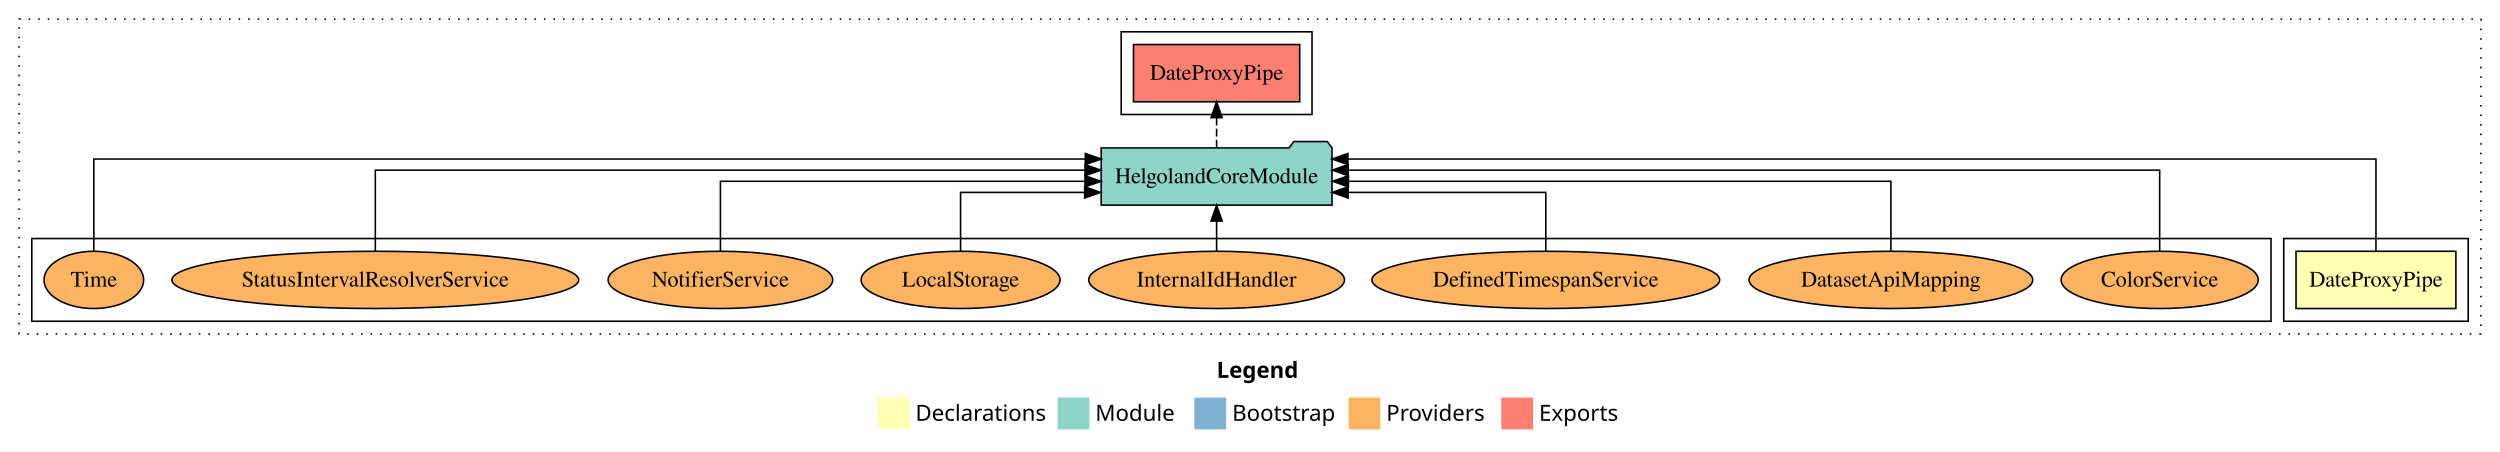
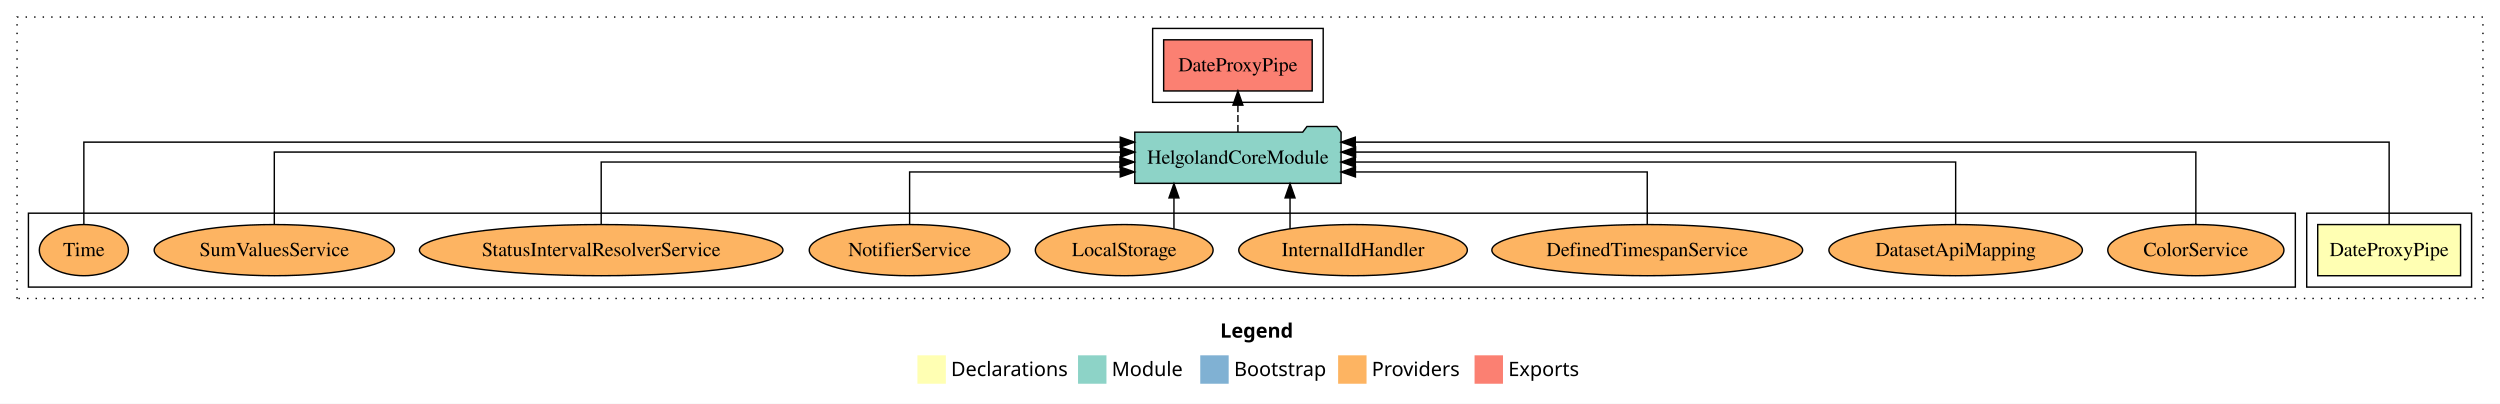
- <svg xmlns="http://www.w3.org/2000/svg" width="1572pt" height="284pt" viewBox="0.00 0.00 1572.00 284.00">
+ <svg xmlns="http://www.w3.org/2000/svg" width="1759pt" height="284pt" viewBox="0.00 0.00 1759.00 284.00">
  <g id="graph0" class="graph" transform="scale(1 1) rotate(0) translate(4 280)">
-     <polygon fill="#ffffff" stroke="transparent" points="-4,4 -4,-280 1568,-280 1568,4 -4,4" />
-     <text text-anchor="start" x="761.009" y="-42.4" font-family="sans-serif" font-weight="bold" font-size="14.00" fill="#000000">Legend</text>
-     <polygon fill="#ffffb3" stroke="transparent" points="548,-10 548,-30 568,-30 568,-10 548,-10" />
-     <text text-anchor="start" x="571.629" y="-15.4" font-family="sans-serif" font-size="14.00" fill="#000000">  Declarations</text>
-     <polygon fill="#8dd3c7" stroke="transparent" points="661,-10 661,-30 681,-30 681,-10 661,-10" />
-     <text text-anchor="start" x="684.725" y="-15.4" font-family="sans-serif" font-size="14.00" fill="#000000">  Module</text>
-     <polygon fill="#80b1d3" stroke="transparent" points="747,-10 747,-30 767,-30 767,-10 747,-10" />
-     <text text-anchor="start" x="770.781" y="-15.4" font-family="sans-serif" font-size="14.00" fill="#000000">  Bootstrap</text>
-     <polygon fill="#fdb462" stroke="transparent" points="844,-10 844,-30 864,-30 864,-10 844,-10" />
-     <text text-anchor="start" x="867.673" y="-15.4" font-family="sans-serif" font-size="14.00" fill="#000000">  Providers</text>
-     <polygon fill="#fb8072" stroke="transparent" points="940,-10 940,-30 960,-30 960,-10 940,-10" />
-     <text text-anchor="start" x="963.726" y="-15.4" font-family="sans-serif" font-size="14.00" fill="#000000">  Exports</text>
+     <polygon fill="#ffffff" stroke="transparent" points="-4,4 -4,-280 1755,-280 1755,4 -4,4" />
+     <text text-anchor="start" x="854.509" y="-42.4" font-family="sans-serif" font-weight="bold" font-size="14.00" fill="#000000">Legend</text>
+     <polygon fill="#ffffb3" stroke="transparent" points="641.5,-10 641.5,-30 661.5,-30 661.5,-10 641.5,-10" />
+     <text text-anchor="start" x="665.129" y="-15.4" font-family="sans-serif" font-size="14.00" fill="#000000">  Declarations</text>
+     <polygon fill="#8dd3c7" stroke="transparent" points="754.5,-10 754.5,-30 774.5,-30 774.5,-10 754.5,-10" />
+     <text text-anchor="start" x="778.225" y="-15.4" font-family="sans-serif" font-size="14.00" fill="#000000">  Module</text>
+     <polygon fill="#80b1d3" stroke="transparent" points="840.5,-10 840.5,-30 860.5,-30 860.5,-10 840.5,-10" />
+     <text text-anchor="start" x="864.281" y="-15.4" font-family="sans-serif" font-size="14.00" fill="#000000">  Bootstrap</text>
+     <polygon fill="#fdb462" stroke="transparent" points="937.5,-10 937.5,-30 957.5,-30 957.5,-10 937.5,-10" />
+     <text text-anchor="start" x="961.173" y="-15.4" font-family="sans-serif" font-size="14.00" fill="#000000">  Providers</text>
+     <polygon fill="#fb8072" stroke="transparent" points="1033.5,-10 1033.5,-30 1053.5,-30 1053.5,-10 1033.5,-10" />
+     <text text-anchor="start" x="1057.226" y="-15.4" font-family="sans-serif" font-size="14.00" fill="#000000">  Exports</text>
    <g id="clust1" class="cluster">
-       <polygon fill="none" stroke="#000000" stroke-dasharray="1,5" points="8,-70 8,-268 1556,-268 1556,-70 8,-70" />
+       <polygon fill="none" stroke="#000000" stroke-dasharray="1,5" points="8,-70 8,-268 1743,-268 1743,-70 8,-70" />
    </g>
    <g id="clust2" class="cluster">
-       <polygon fill="none" stroke="#000000" points="1432,-78 1432,-130 1548,-130 1548,-78 1432,-78" />
+       <polygon fill="none" stroke="#000000" points="1619,-78 1619,-130 1735,-130 1735,-78 1619,-78" />
    </g>
    <g id="clust5" class="cluster">
-       <polygon fill="none" stroke="#000000" points="701,-208 701,-260 821,-260 821,-208 701,-208" />
+       <polygon fill="none" stroke="#000000" points="807,-208 807,-260 927,-260 927,-208 807,-208" />
    </g>
    <g id="clust7" class="cluster">
-       <polygon fill="none" stroke="#000000" points="16,-78 16,-130 1424,-130 1424,-78 16,-78" />
+       <polygon fill="none" stroke="#000000" points="16,-78 16,-130 1611,-130 1611,-78 16,-78" />
    </g>
    <g id="node1" class="node">
-       <polygon fill="#ffffb3" stroke="#000000" points="1540.258,-122 1439.742,-122 1439.742,-86 1540.258,-86 1540.258,-122" />
-       <text text-anchor="middle" x="1490" y="-99.8" font-family="Times,serif" font-size="14.00" fill="#000000">DateProxyPipe</text>
+       <polygon fill="#ffffb3" stroke="#000000" points="1727.258,-122 1626.742,-122 1626.742,-86 1727.258,-86 1727.258,-122" />
+       <text text-anchor="middle" x="1677" y="-99.8" font-family="Times,serif" font-size="14.00" fill="#000000">DateProxyPipe</text>
    </g>
    <g id="node2" class="node">
-       <polygon fill="#8dd3c7" stroke="#000000" points="833.579,-187 830.579,-191 809.579,-191 806.579,-187 688.421,-187 688.421,-151 833.579,-151 833.579,-187" />
-       <text text-anchor="middle" x="761" y="-164.8" font-family="Times,serif" font-size="14.00" fill="#000000">HelgolandCoreModule</text>
+       <polygon fill="#8dd3c7" stroke="#000000" points="939.579,-187 936.579,-191 915.579,-191 912.579,-187 794.421,-187 794.421,-151 939.579,-151 939.579,-187" />
+       <text text-anchor="middle" x="867" y="-164.8" font-family="Times,serif" font-size="14.00" fill="#000000">HelgolandCoreModule</text>
    </g>
    <g id="edge1" class="edge">
-       <path fill="none" stroke="#000000" d="M1490,-122.011C1490,-144.485 1490,-180 1490,-180 1490,-180 843.564,-180 843.564,-180" />
-       <polygon fill="#000000" stroke="#000000" points="843.564,-176.5 833.564,-180 843.564,-183.5 843.564,-176.5" />
+       <path fill="none" stroke="#000000" d="M1677,-122.011C1677,-144.485 1677,-180 1677,-180 1677,-180 949.595,-180 949.595,-180" />
+       <polygon fill="#000000" stroke="#000000" points="949.595,-176.5 939.595,-180 949.595,-183.5 949.595,-176.5" />
    </g>
    <g id="node3" class="node">
-       <polygon fill="#fb8072" stroke="#000000" points="813.258,-252 708.742,-252 708.742,-216 813.258,-216 813.258,-252" />
-       <text text-anchor="middle" x="761" y="-229.8" font-family="Times,serif" font-size="14.00" fill="#000000">DateProxyPipe </text>
+       <polygon fill="#fb8072" stroke="#000000" points="919.258,-252 814.742,-252 814.742,-216 919.258,-216 919.258,-252" />
+       <text text-anchor="middle" x="867" y="-229.8" font-family="Times,serif" font-size="14.00" fill="#000000">DateProxyPipe </text>
    </g>
    <g id="edge2" class="edge">
-       <path fill="none" stroke="#000000" stroke-dasharray="5,2" d="M761,-187.106C761,-187.106 761,-205.991 761,-205.991" />
-       <polygon fill="#000000" stroke="#000000" points="757.5,-205.991 761,-215.991 764.5,-205.991 757.5,-205.991" />
+       <path fill="none" stroke="#000000" stroke-dasharray="5,2" d="M867,-187.106C867,-187.106 867,-205.991 867,-205.991" />
+       <polygon fill="#000000" stroke="#000000" points="863.5,-205.991 867,-215.991 870.5,-205.991 863.5,-205.991" />
    </g>
    <g id="node4" class="node">
-       <ellipse fill="#fdb462" stroke="#000000" cx="1354" cy="-104" rx="61.975" ry="18" />
-       <text text-anchor="middle" x="1354" y="-99.8" font-family="Times,serif" font-size="14.00" fill="#000000">ColorService</text>
+       <ellipse fill="#fdb462" stroke="#000000" cx="1541" cy="-104" rx="61.975" ry="18" />
+       <text text-anchor="middle" x="1541" y="-99.8" font-family="Times,serif" font-size="14.00" fill="#000000">ColorService</text>
    </g>
    <g id="edge3" class="edge">
-       <path fill="none" stroke="#000000" d="M1354,-122.129C1354,-142.572 1354,-173 1354,-173 1354,-173 843.713,-173 843.713,-173" />
-       <polygon fill="#000000" stroke="#000000" points="843.713,-169.5 833.713,-173 843.713,-176.5 843.713,-169.5" />
+       <path fill="none" stroke="#000000" d="M1541,-122.129C1541,-142.572 1541,-173 1541,-173 1541,-173 949.77,-173 949.77,-173" />
+       <polygon fill="#000000" stroke="#000000" points="949.77,-169.5 939.77,-173 949.77,-176.5 949.77,-169.5" />
    </g>
    <g id="node5" class="node">
-       <ellipse fill="#fdb462" stroke="#000000" cx="1185" cy="-104" rx="89.186" ry="18" />
-       <text text-anchor="middle" x="1185" y="-99.8" font-family="Times,serif" font-size="14.00" fill="#000000">DatasetApiMapping</text>
+       <ellipse fill="#fdb462" stroke="#000000" cx="1372" cy="-104" rx="89.186" ry="18" />
+       <text text-anchor="middle" x="1372" y="-99.8" font-family="Times,serif" font-size="14.00" fill="#000000">DatasetApiMapping</text>
    </g>
    <g id="edge4" class="edge">
-       <path fill="none" stroke="#000000" d="M1185,-122.267C1185,-140.555 1185,-166 1185,-166 1185,-166 843.888,-166 843.888,-166" />
-       <polygon fill="#000000" stroke="#000000" points="843.888,-162.5 833.888,-166 843.888,-169.5 843.888,-162.5" />
+       <path fill="none" stroke="#000000" d="M1372,-122.267C1372,-140.555 1372,-166 1372,-166 1372,-166 949.623,-166 949.623,-166" />
+       <polygon fill="#000000" stroke="#000000" points="949.623,-162.5 939.623,-166 949.623,-169.5 949.623,-162.5" />
    </g>
    <g id="node6" class="node">
-       <ellipse fill="#fdb462" stroke="#000000" cx="968" cy="-104" rx="109.347" ry="18" />
-       <text text-anchor="middle" x="968" y="-99.8" font-family="Times,serif" font-size="14.00" fill="#000000">DefinedTimespanService</text>
+       <ellipse fill="#fdb462" stroke="#000000" cx="1155" cy="-104" rx="109.347" ry="18" />
+       <text text-anchor="middle" x="1155" y="-99.8" font-family="Times,serif" font-size="14.00" fill="#000000">DefinedTimespanService</text>
    </g>
    <g id="edge5" class="edge">
-       <path fill="none" stroke="#000000" d="M968,-122.009C968,-138.049 968,-159 968,-159 968,-159 843.689,-159 843.689,-159" />
-       <polygon fill="#000000" stroke="#000000" points="843.689,-155.5 833.689,-159 843.689,-162.5 843.689,-155.5" />
+       <path fill="none" stroke="#000000" d="M1155,-122.009C1155,-138.049 1155,-159 1155,-159 1155,-159 949.675,-159 949.675,-159" />
+       <polygon fill="#000000" stroke="#000000" points="949.675,-155.5 939.675,-159 949.674,-162.5 949.675,-155.5" />
    </g>
    <g id="node7" class="node">
-       <ellipse fill="#fdb462" stroke="#000000" cx="761" cy="-104" rx="80.415" ry="18" />
-       <text text-anchor="middle" x="761" y="-99.8" font-family="Times,serif" font-size="14.00" fill="#000000">InternalIdHandler</text>
+       <ellipse fill="#fdb462" stroke="#000000" cx="948" cy="-104" rx="80.415" ry="18" />
+       <text text-anchor="middle" x="948" y="-99.8" font-family="Times,serif" font-size="14.00" fill="#000000">InternalIdHandler</text>
    </g>
    <g id="edge6" class="edge">
-       <path fill="none" stroke="#000000" d="M761,-122.106C761,-122.106 761,-140.991 761,-140.991" />
-       <polygon fill="#000000" stroke="#000000" points="757.5,-140.991 761,-150.991 764.5,-140.991 757.5,-140.991" />
+       <path fill="none" stroke="#000000" d="M903.666,-119.076C903.666,-119.076 903.666,-140.764 903.666,-140.764" />
+       <polygon fill="#000000" stroke="#000000" points="900.166,-140.764 903.666,-150.764 907.166,-140.764 900.166,-140.764" />
    </g>
    <g id="node8" class="node">
-       <ellipse fill="#fdb462" stroke="#000000" cx="600" cy="-104" rx="62.537" ry="18" />
-       <text text-anchor="middle" x="600" y="-99.8" font-family="Times,serif" font-size="14.00" fill="#000000">LocalStorage</text>
+       <ellipse fill="#fdb462" stroke="#000000" cx="787" cy="-104" rx="62.537" ry="18" />
+       <text text-anchor="middle" x="787" y="-99.8" font-family="Times,serif" font-size="14.00" fill="#000000">LocalStorage</text>
    </g>
    <g id="edge7" class="edge">
-       <path fill="none" stroke="#000000" d="M600,-122.009C600,-138.049 600,-159 600,-159 600,-159 678.037,-159 678.037,-159" />
-       <polygon fill="#000000" stroke="#000000" points="678.037,-162.5 688.037,-159 678.037,-155.5 678.037,-162.5" />
+       <path fill="none" stroke="#000000" d="M821.99,-119.076C821.99,-119.076 821.99,-140.764 821.99,-140.764" />
+       <polygon fill="#000000" stroke="#000000" points="818.49,-140.764 821.99,-150.764 825.49,-140.764 818.49,-140.764" />
    </g>
    <g id="node9" class="node">
-       <ellipse fill="#fdb462" stroke="#000000" cx="449" cy="-104" rx="70.618" ry="18" />
-       <text text-anchor="middle" x="449" y="-99.8" font-family="Times,serif" font-size="14.00" fill="#000000">NotifierService</text>
+       <ellipse fill="#fdb462" stroke="#000000" cx="636" cy="-104" rx="70.618" ry="18" />
+       <text text-anchor="middle" x="636" y="-99.8" font-family="Times,serif" font-size="14.00" fill="#000000">NotifierService</text>
    </g>
    <g id="edge8" class="edge">
-       <path fill="none" stroke="#000000" d="M449,-122.267C449,-140.555 449,-166 449,-166 449,-166 678.244,-166 678.244,-166" />
-       <polygon fill="#000000" stroke="#000000" points="678.244,-169.5 688.244,-166 678.244,-162.5 678.244,-169.5" />
+       <path fill="none" stroke="#000000" d="M636,-122.009C636,-138.049 636,-159 636,-159 636,-159 784.227,-159 784.227,-159" />
+       <polygon fill="#000000" stroke="#000000" points="784.227,-162.5 794.227,-159 784.227,-155.5 784.227,-162.5" />
    </g>
    <g id="node10" class="node">
-       <ellipse fill="#fdb462" stroke="#000000" cx="232" cy="-104" rx="127.9" ry="18" />
-       <text text-anchor="middle" x="232" y="-99.8" font-family="Times,serif" font-size="14.00" fill="#000000">StatusIntervalResolverService</text>
+       <ellipse fill="#fdb462" stroke="#000000" cx="419" cy="-104" rx="127.9" ry="18" />
+       <text text-anchor="middle" x="419" y="-99.8" font-family="Times,serif" font-size="14.00" fill="#000000">StatusIntervalResolverService</text>
    </g>
    <g id="edge9" class="edge">
-       <path fill="none" stroke="#000000" d="M232,-122.129C232,-142.572 232,-173 232,-173 232,-173 678.277,-173 678.277,-173" />
-       <polygon fill="#000000" stroke="#000000" points="678.277,-176.5 688.277,-173 678.277,-169.5 678.277,-176.5" />
+       <path fill="none" stroke="#000000" d="M419,-122.267C419,-140.555 419,-166 419,-166 419,-166 784.024,-166 784.024,-166" />
+       <polygon fill="#000000" stroke="#000000" points="784.024,-169.5 794.024,-166 784.024,-162.5 784.024,-169.5" />
    </g>
    <g id="node11" class="node">
+       <ellipse fill="#fdb462" stroke="#000000" cx="189" cy="-104" rx="84.527" ry="18" />
+       <text text-anchor="middle" x="189" y="-99.8" font-family="Times,serif" font-size="14.00" fill="#000000">SumValuesService</text>
+     </g>
+     <g id="edge10" class="edge">
+       <path fill="none" stroke="#000000" d="M189,-122.129C189,-142.572 189,-173 189,-173 189,-173 784.442,-173 784.442,-173" />
+       <polygon fill="#000000" stroke="#000000" points="784.442,-176.5 794.442,-173 784.442,-169.5 784.442,-176.5" />
+     </g>
+     <g id="node12" class="node">
      <ellipse fill="#fdb462" stroke="#000000" cx="55" cy="-104" rx="31.337" ry="18" />
      <text text-anchor="middle" x="55" y="-99.8" font-family="Times,serif" font-size="14.00" fill="#000000">Time</text>
    </g>
-     <g id="edge10" class="edge">
-       <path fill="none" stroke="#000000" d="M55,-122.011C55,-144.485 55,-180 55,-180 55,-180 678.434,-180 678.434,-180" />
-       <polygon fill="#000000" stroke="#000000" points="678.434,-183.5 688.434,-180 678.434,-176.5 678.434,-183.5" />
+     <g id="edge11" class="edge">
+       <path fill="none" stroke="#000000" d="M55,-122.011C55,-144.485 55,-180 55,-180 55,-180 784.226,-180 784.226,-180" />
+       <polygon fill="#000000" stroke="#000000" points="784.226,-183.5 794.226,-180 784.226,-176.5 784.226,-183.5" />
    </g>
  </g>
</svg>
